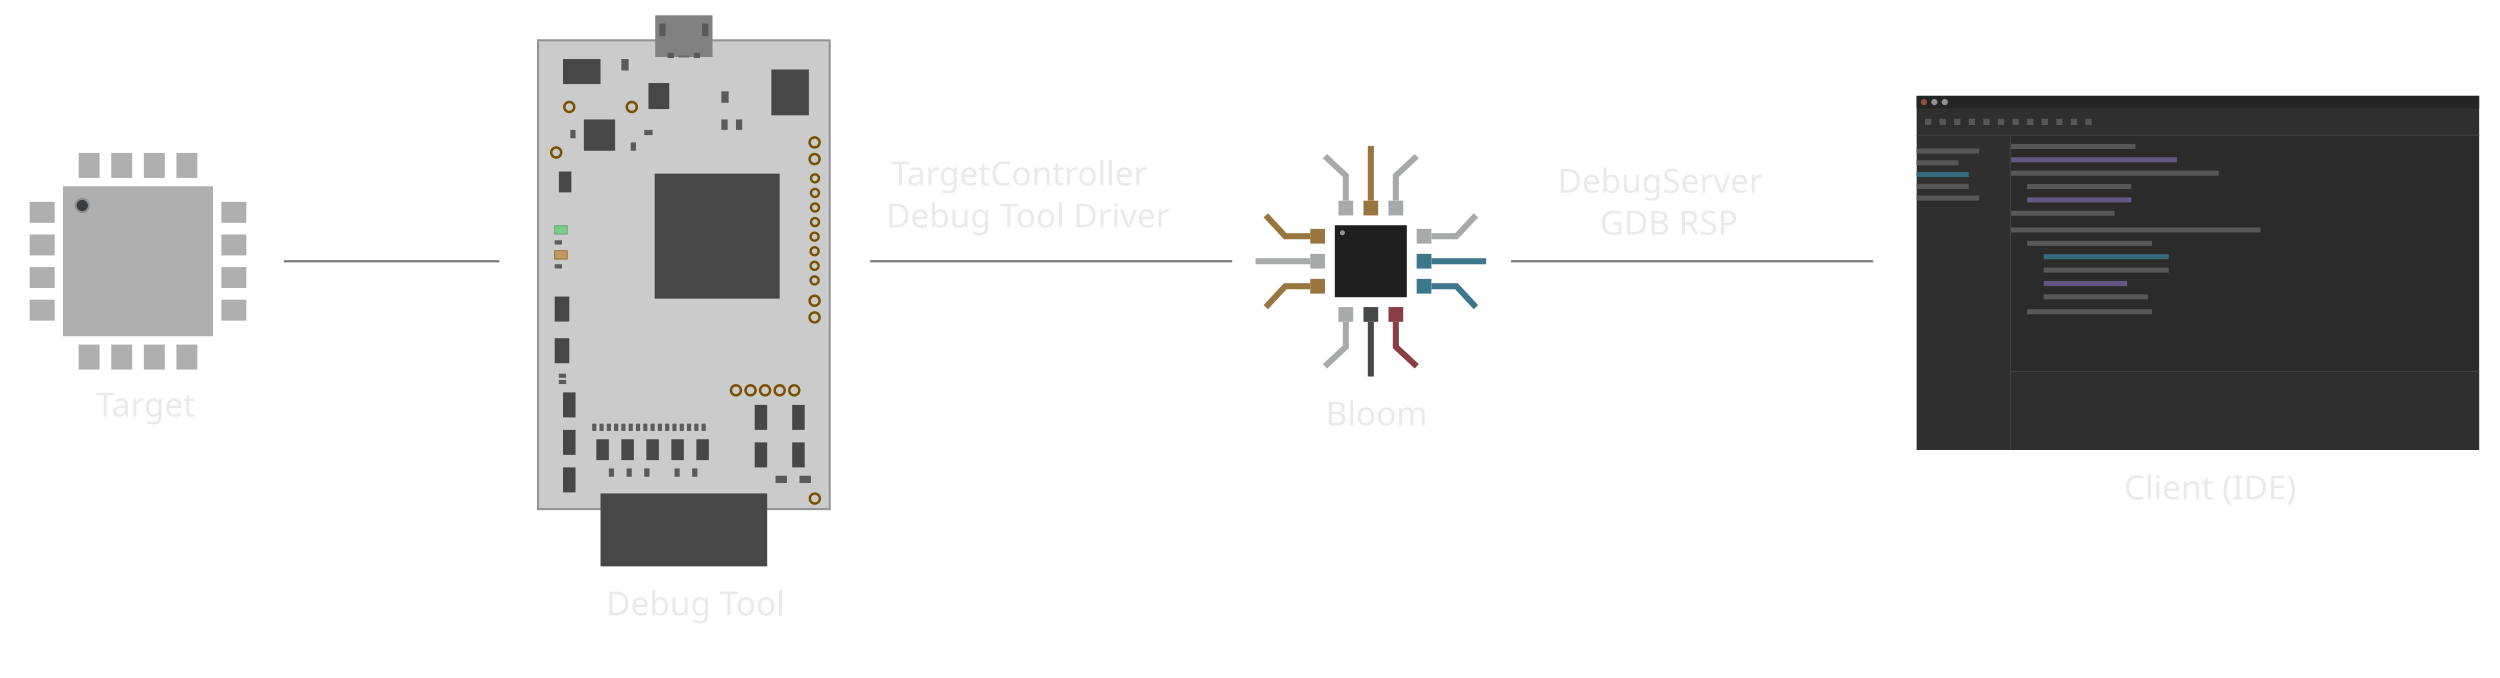
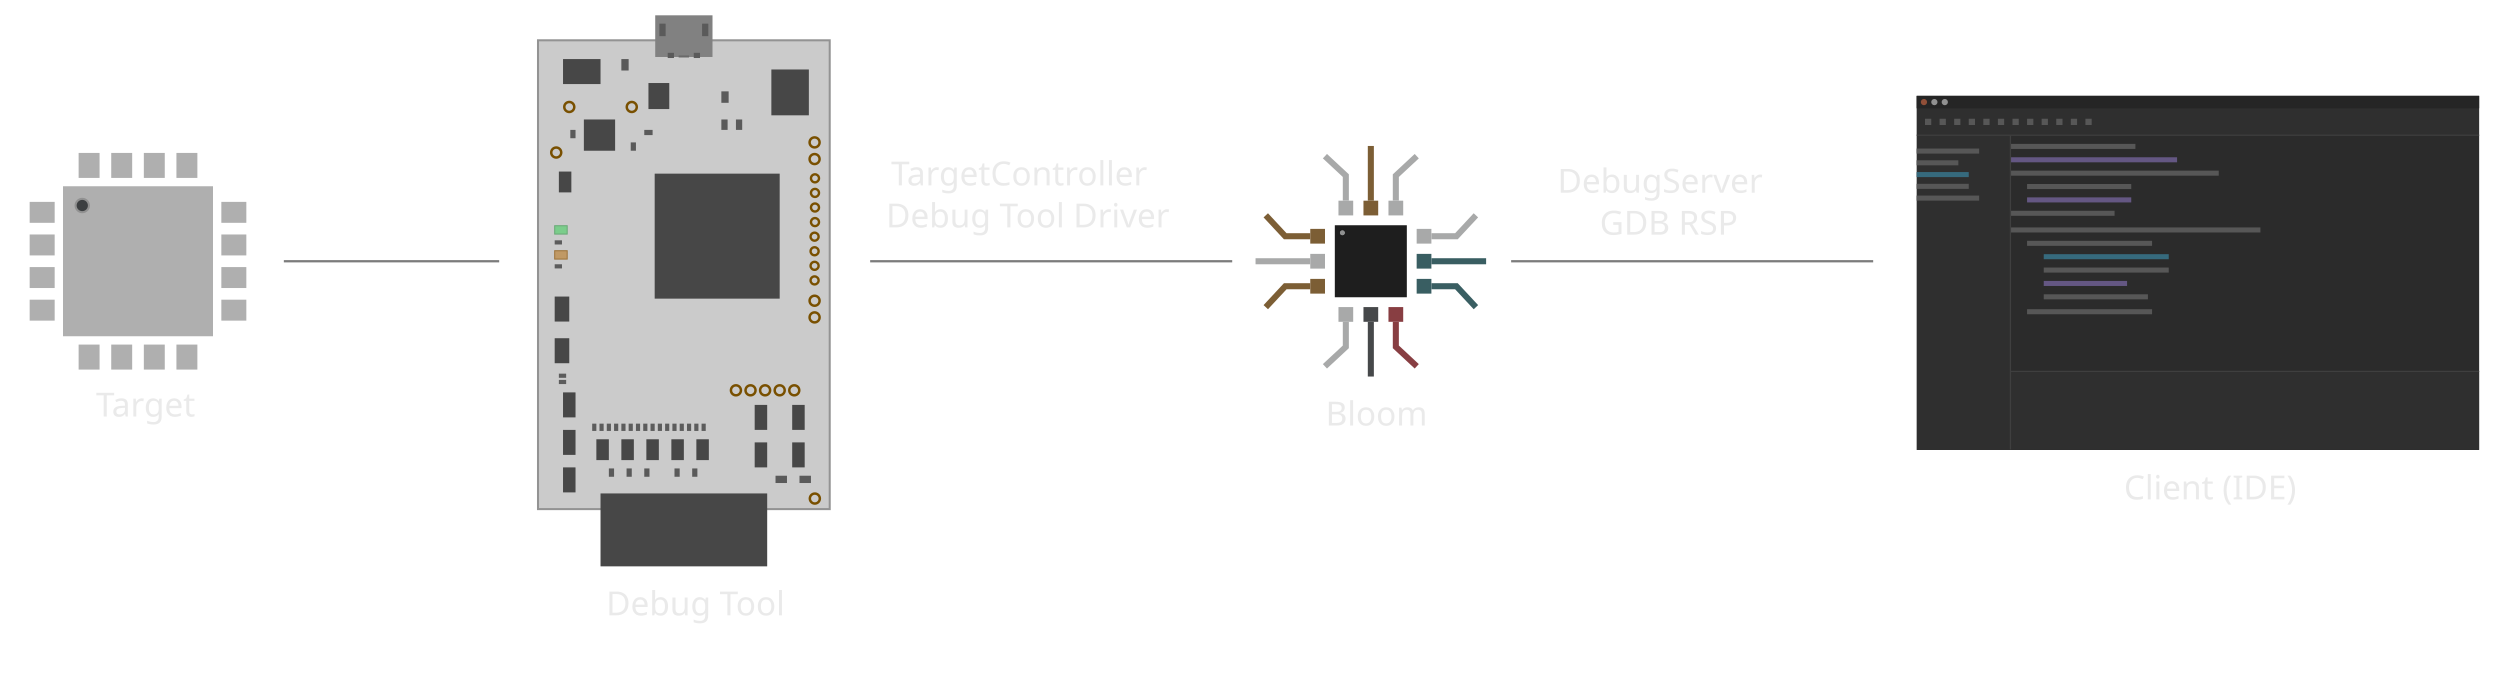
<svg xmlns="http://www.w3.org/2000/svg" width="1200" height="325" viewBox="0 0 317.5 85.99" version="1.1" id="svg4362">
  <defs id="defs4356">
    <rect x="101.296" y="34.963" width="29.271" height="15.143" id="rect1286" />
    <rect x="142.055" y="42.473" width="42.56" height="13.53" id="rect5726" />
  </defs>
  <g id="layer3" style="display:inline" />
  <g id="layer1">
    <rect style="display:inline;fill:#cbcbcb;fill-opacity:1;stroke:#939393;stroke-width:0.259;stroke-miterlimit:4;stroke-dasharray:none;stroke-opacity:1" id="rect1596" width="59.537" height="37.047" x="-64.654" y="68.326" transform="rotate(-90)" />
    <rect style="display:inline;opacity:1;fill:#474747;fill-opacity:1;stroke-width:0.414" id="rect1621" width="15.875" height="15.875" x="-37.928" y="83.145" transform="rotate(-90)" />
    <rect style="display:inline;opacity:1;fill:#474747;fill-opacity:1;stroke-width:0.137" id="rect1621-3" width="5.821" height="4.763" x="-14.645" y="97.962" transform="rotate(-90)" />
    <rect style="display:inline;opacity:1;fill:#474747;fill-opacity:1;stroke-width:0.303" id="rect1638" width="2.646" height="1.587" x="-58.433" y="75.737" transform="rotate(-90)" />
    <rect style="display:inline;opacity:1;fill:#474747;fill-opacity:1;stroke-width:0.303" id="rect1638-6" width="2.646" height="1.587" x="-58.433" y="78.912" transform="rotate(-90)" />
    <rect style="display:inline;opacity:1;fill:#474747;fill-opacity:1;stroke-width:0.303" id="rect1638-6-7" width="2.646" height="1.587" x="-58.433" y="82.087" transform="rotate(-90)" />
    <rect style="display:inline;opacity:1;fill:#474747;fill-opacity:1;stroke-width:0.303" id="rect1638-6-7-5" width="2.646" height="1.587" x="-58.433" y="85.262" transform="rotate(-90)" />
    <rect style="display:inline;opacity:1;fill:#474747;fill-opacity:1;stroke-width:0.303" id="rect1638-6-7-5-3" width="2.646" height="1.587" x="-58.433" y="88.437" transform="rotate(-90)" />
    <rect style="display:inline;opacity:1;fill:#474747;fill-opacity:1;stroke-width:0.332" id="rect1638-6-7-5-3-5" width="3.175" height="1.587" x="-59.359" y="95.845" transform="rotate(-90)" />
    <rect style="display:inline;opacity:1;fill:#474747;fill-opacity:1;stroke-width:0.332" id="rect1638-6-7-5-3-5-6" width="3.175" height="1.587" x="-54.597" y="95.845" transform="rotate(-90)" />
    <rect style="display:inline;opacity:1;fill:#474747;fill-opacity:1;stroke-width:0.332" id="rect1638-6-7-5-3-5-6-2" width="3.175" height="1.587" x="-59.359" y="100.608" transform="rotate(-90)" />
    <rect style="display:inline;opacity:1;fill:#474747;fill-opacity:1;stroke-width:0.332" id="rect1638-6-7-5-3-5-6-2-9" width="3.175" height="1.587" x="-54.597" y="100.608" transform="rotate(-90)" />
    <rect style="display:inline;opacity:1;fill:#818181;fill-opacity:1;stroke-width:0.26" id="rect1760" width="5.292" height="7.276" x="-7.236" y="83.212" transform="rotate(-90)" />
    <rect style="display:inline;opacity:1;fill:#474747;fill-opacity:1;stroke-width:0.332" id="rect1638-6-7-5-3-5-1" width="3.175" height="1.587" x="-62.534" y="71.504" transform="rotate(-90)" />
    <rect style="display:inline;opacity:1;fill:#474747;fill-opacity:1;stroke-width:0.332" id="rect1638-6-7-5-3-5-1-2" width="3.175" height="1.587" x="-57.772" y="71.504" transform="rotate(-90)" />
    <rect style="display:inline;opacity:1;fill:#474747;fill-opacity:1;stroke-width:0.332" id="rect1638-6-7-5-3-5-1-2-7" width="3.175" height="1.587" x="-53.009" y="71.504" transform="rotate(-90)" />
    <rect style="display:inline;opacity:1;fill:#474747;fill-opacity:1;stroke-width:0.101" id="rect1621-3-0" width="3.175" height="4.763" x="-10.676" y="71.504" transform="rotate(-90)" />
    <rect style="display:inline;opacity:1;fill:#474747;fill-opacity:1;stroke-width:0.104" id="rect1621-3-9" width="3.969" height="3.969" x="-19.143" y="74.15" transform="rotate(-90)" />
    <rect style="display:inline;opacity:1;fill:#474747;fill-opacity:1;stroke-width:0.359" id="rect1638-6-7-5-3-5-1-3" width="3.175" height="1.852" x="-46.13" y="70.445" transform="rotate(-90)" />
    <rect style="display:inline;opacity:1;fill:#474747;fill-opacity:1;stroke-width:0.359" id="rect1638-6-7-5-3-5-1-2-6" width="3.175" height="1.852" x="-40.838" y="70.445" transform="rotate(-90)" />
    <rect style="display:inline;opacity:1;fill:#474747;fill-opacity:1;stroke-width:0.303" id="rect1638-8" width="2.646" height="1.587" x="-24.434" y="70.975" transform="rotate(-90)" />
    <rect style="display:inline;opacity:1;fill:#5c5c5c;fill-opacity:1;stroke:none;stroke-width:0.217;stroke-miterlimit:4;stroke-dasharray:none;stroke-opacity:1" id="rect2260" width="0.926" height="0.529" x="-54.729" y="75.208" transform="rotate(-90)" />
    <rect style="display:inline;opacity:1;fill:#5c5c5c;fill-opacity:1;stroke:none;stroke-width:0.217;stroke-miterlimit:4;stroke-dasharray:none;stroke-opacity:1" id="rect2260-3" width="0.926" height="0.529" x="-54.729" y="76.134" transform="rotate(-90)" />
    <rect style="display:inline;opacity:1;fill:#5c5c5c;fill-opacity:1;stroke:none;stroke-width:0.217;stroke-miterlimit:4;stroke-dasharray:none;stroke-opacity:1" id="rect2260-3-6" width="0.926" height="0.529" x="-54.729" y="77.06" transform="rotate(-90)" />
    <rect style="display:inline;opacity:1;fill:#5c5c5c;fill-opacity:1;stroke:none;stroke-width:0.217;stroke-miterlimit:4;stroke-dasharray:none;stroke-opacity:1" id="rect2260-1" width="0.926" height="0.529" x="-54.729" y="77.986" transform="rotate(-90)" />
    <rect style="display:inline;opacity:1;fill:#5c5c5c;fill-opacity:1;stroke:none;stroke-width:0.217;stroke-miterlimit:4;stroke-dasharray:none;stroke-opacity:1" id="rect2260-3-0" width="0.926" height="0.529" x="-54.729" y="78.912" transform="rotate(-90)" />
    <rect style="display:inline;opacity:1;fill:#5c5c5c;fill-opacity:1;stroke:none;stroke-width:0.217;stroke-miterlimit:4;stroke-dasharray:none;stroke-opacity:1" id="rect2260-3-6-6" width="0.926" height="0.529" x="-54.729" y="79.838" transform="rotate(-90)" />
    <rect style="display:inline;opacity:1;fill:#5c5c5c;fill-opacity:1;stroke:none;stroke-width:0.217;stroke-miterlimit:4;stroke-dasharray:none;stroke-opacity:1" id="rect2260-32" width="0.926" height="0.529" x="-54.729" y="80.764" transform="rotate(-90)" />
    <rect style="display:inline;opacity:1;fill:#5c5c5c;fill-opacity:1;stroke:none;stroke-width:0.217;stroke-miterlimit:4;stroke-dasharray:none;stroke-opacity:1" id="rect2260-3-06" width="0.926" height="0.529" x="-54.729" y="81.69" transform="rotate(-90)" />
    <rect style="display:inline;opacity:1;fill:#5c5c5c;fill-opacity:1;stroke:none;stroke-width:0.217;stroke-miterlimit:4;stroke-dasharray:none;stroke-opacity:1" id="rect2260-3-6-1" width="0.926" height="0.529" x="-54.729" y="82.616" transform="rotate(-90)" />
    <rect style="display:inline;opacity:1;fill:#5c5c5c;fill-opacity:1;stroke:none;stroke-width:0.217;stroke-miterlimit:4;stroke-dasharray:none;stroke-opacity:1" id="rect2260-1-5" width="0.926" height="0.529" x="-54.729" y="83.542" transform="rotate(-90)" />
    <rect style="display:inline;opacity:1;fill:#5c5c5c;fill-opacity:1;stroke:none;stroke-width:0.217;stroke-miterlimit:4;stroke-dasharray:none;stroke-opacity:1" id="rect2260-3-0-5" width="0.926" height="0.529" x="-54.729" y="84.468" transform="rotate(-90)" />
    <rect style="display:inline;opacity:1;fill:#5c5c5c;fill-opacity:1;stroke:none;stroke-width:0.217;stroke-miterlimit:4;stroke-dasharray:none;stroke-opacity:1" id="rect2260-3-6-6-4" width="0.926" height="0.529" x="-54.729" y="85.394" transform="rotate(-90)" />
    <rect style="display:inline;opacity:1;fill:#5c5c5c;fill-opacity:1;stroke:none;stroke-width:0.217;stroke-miterlimit:4;stroke-dasharray:none;stroke-opacity:1" id="rect2260-3-6-1-7" width="0.926" height="0.529" x="-54.729" y="86.32" transform="rotate(-90)" />
    <rect style="display:inline;opacity:1;fill:#5c5c5c;fill-opacity:1;stroke:none;stroke-width:0.217;stroke-miterlimit:4;stroke-dasharray:none;stroke-opacity:1" id="rect2260-1-5-6" width="0.926" height="0.529" x="-54.729" y="87.246" transform="rotate(-90)" />
    <rect style="display:inline;opacity:1;fill:#5c5c5c;fill-opacity:1;stroke:none;stroke-width:0.217;stroke-miterlimit:4;stroke-dasharray:none;stroke-opacity:1" id="rect2260-3-0-5-5" width="0.926" height="0.529" x="-54.729" y="88.172" transform="rotate(-90)" />
    <rect style="display:inline;opacity:1;fill:#5c5c5c;fill-opacity:1;stroke:none;stroke-width:0.217;stroke-miterlimit:4;stroke-dasharray:none;stroke-opacity:1" id="rect2260-3-6-6-4-6" width="0.926" height="0.529" x="-54.729" y="89.098" transform="rotate(-90)" />
    <rect style="display:inline;opacity:1;fill:#7bcd8b;fill-opacity:1;stroke:#6baa78;stroke-width:0.132;stroke-miterlimit:4;stroke-dasharray:none;stroke-opacity:1" id="rect2367" width="1.058" height="1.587" x="-29.726" y="70.445" transform="rotate(-90)" />
    <rect style="display:inline;opacity:1;fill:#c09965;fill-opacity:1;stroke:#9e753d;stroke-width:0.132;stroke-miterlimit:4;stroke-dasharray:none;stroke-opacity:1" id="rect2367-9" width="1.058" height="1.587" x="-32.901" y="70.445" transform="rotate(-90)" />
    <rect style="display:inline;opacity:1;fill:#5a5a5a;fill-opacity:1;stroke:none;stroke-width:0.308;stroke-miterlimit:4;stroke-dasharray:none;stroke-opacity:1" id="rect2402" width="1.587" height="0.794" x="-4.591" y="83.741" transform="rotate(-90)" />
    <rect style="display:inline;opacity:1;fill:#5a5a5a;fill-opacity:1;stroke:none;stroke-width:0.308;stroke-miterlimit:4;stroke-dasharray:none;stroke-opacity:1" id="rect2402-4" width="1.587" height="0.794" x="-4.591" y="89.165" transform="rotate(-90)" />
    <rect style="display:inline;opacity:1;fill:#5a5a5a;fill-opacity:1;stroke:none;stroke-width:0.199;stroke-miterlimit:4;stroke-dasharray:none;stroke-opacity:1" id="rect2402-4-5" width="0.661" height="0.794" x="-7.369" y="88.106" transform="rotate(-90)" />
    <rect style="display:inline;opacity:1;fill:#5a5a5a;fill-opacity:1;stroke:none;stroke-width:0.199;stroke-miterlimit:4;stroke-dasharray:none;stroke-opacity:1" id="rect2402-4-5-2" width="0.661" height="0.794" x="-7.369" y="84.799" transform="rotate(-90)" />
    <rect style="display:inline;opacity:1;fill:#5a5a5a;fill-opacity:1;stroke:none;stroke-width:0.083;stroke-miterlimit:4;stroke-dasharray:none;stroke-opacity:1" id="rect2458" width="1.323" height="0.794" x="-16.497" y="93.464" transform="rotate(-90)" />
    <rect style="display:inline;opacity:1;fill:#5a5a5a;fill-opacity:1;stroke:none;stroke-width:0.083;stroke-miterlimit:4;stroke-dasharray:none;stroke-opacity:1" id="rect2458-5" width="1.323" height="0.794" x="-16.497" y="91.612" transform="rotate(-90)" />
    <rect style="display:inline;opacity:1;fill:#5a5a5a;fill-opacity:1;stroke:none;stroke-width:0.094;stroke-miterlimit:4;stroke-dasharray:none;stroke-opacity:1" id="rect2458-5-4" width="1.455" height="0.926" x="-13.057" y="91.612" transform="rotate(-90)" />
    <rect style="display:inline;opacity:1;fill:#474747;fill-opacity:1;stroke-width:0.077" id="rect1621-3-9-7" width="3.307" height="2.646" x="-13.851" y="82.352" transform="rotate(-90)" />
    <rect style="display:inline;opacity:1;fill:#5a5a5a;fill-opacity:1;stroke:none;stroke-width:0.094;stroke-miterlimit:4;stroke-dasharray:none;stroke-opacity:1" id="rect2458-5-4-4" width="1.455" height="0.926" x="98.491" y="60.418" />
    <rect style="display:inline;opacity:1;fill:#5a5a5a;fill-opacity:1;stroke:none;stroke-width:0.094;stroke-miterlimit:4;stroke-dasharray:none;stroke-opacity:1" id="rect2458-5-4-4-4" width="1.455" height="0.926" x="101.534" y="60.418" />
    <rect style="display:inline;opacity:1;fill:#5a5a5a;fill-opacity:1;stroke:none;stroke-width:0.068;stroke-miterlimit:4;stroke-dasharray:none;stroke-opacity:1" id="rect2458-5-3" width="1.058" height="0.661" x="-60.55" y="77.325" transform="rotate(-90)" />
    <rect style="display:inline;opacity:1;fill:#5a5a5a;fill-opacity:1;stroke:none;stroke-width:0.068;stroke-miterlimit:4;stroke-dasharray:none;stroke-opacity:1" id="rect2458-5-3-0" width="1.058" height="0.661" x="-60.55" y="79.573" transform="rotate(-90)" />
    <rect style="display:inline;opacity:1;fill:#5a5a5a;fill-opacity:1;stroke:none;stroke-width:0.068;stroke-miterlimit:4;stroke-dasharray:none;stroke-opacity:1" id="rect2458-5-3-0-7" width="1.058" height="0.661" x="-60.55" y="81.822" transform="rotate(-90)" />
    <rect style="display:inline;opacity:1;fill:#5a5a5a;fill-opacity:1;stroke:none;stroke-width:0.068;stroke-miterlimit:4;stroke-dasharray:none;stroke-opacity:1" id="rect2458-5-3-0-8" width="1.058" height="0.661" x="-60.55" y="85.659" transform="rotate(-90)" />
    <rect style="display:inline;opacity:1;fill:#5a5a5a;fill-opacity:1;stroke:none;stroke-width:0.068;stroke-miterlimit:4;stroke-dasharray:none;stroke-opacity:1" id="rect2458-5-3-0-7-6" width="1.058" height="0.661" x="-60.55" y="87.908" transform="rotate(-90)" />
    <rect style="display:inline;opacity:1;fill:#6a6a6a;fill-opacity:1;stroke:none;stroke-width:0.162;stroke-miterlimit:4;stroke-dasharray:none;stroke-opacity:1" id="rect2402-4-5-8" width="0.265" height="1.323" x="-7.302" y="86.188" transform="rotate(-90)" />
    <rect style="display:inline;opacity:1;fill:#5a5a5a;fill-opacity:1;stroke:none;stroke-width:0.094;stroke-miterlimit:4;stroke-dasharray:none;stroke-opacity:1" id="rect2458-5-4-8" width="1.455" height="0.926" x="-8.956" y="78.912" transform="rotate(-90)" />
    <rect style="display:inline;opacity:1;fill:#5a5a5a;fill-opacity:1;stroke:none;stroke-width:0.068;stroke-miterlimit:4;stroke-dasharray:none;stroke-opacity:1" id="rect2458-5-3-0-7-4" width="1.058" height="0.661" x="81.822" y="16.497" />
    <rect style="display:inline;opacity:1;fill:#5a5a5a;fill-opacity:1;stroke:none;stroke-width:0.068;stroke-miterlimit:4;stroke-dasharray:none;stroke-opacity:1" id="rect2458-5-3-0-7-4-3" width="1.058" height="0.661" x="18.084" y="-80.764" transform="rotate(90)" />
    <rect style="display:inline;opacity:1;fill:#5a5a5a;fill-opacity:1;stroke:none;stroke-width:0.068;stroke-miterlimit:4;stroke-dasharray:none;stroke-opacity:1" id="rect2458-5-3-0-7-4-3-1" width="1.058" height="0.661" x="16.497" y="-73.091" transform="rotate(90)" />
    <rect style="display:inline;opacity:1;fill:#5c5c5c;fill-opacity:1;stroke:none;stroke-width:0.217;stroke-miterlimit:4;stroke-dasharray:none;stroke-opacity:1" id="rect2260-4" width="0.926" height="0.529" x="70.975" y="48.247" />
    <rect style="display:inline;opacity:1;fill:#5c5c5c;fill-opacity:1;stroke:none;stroke-width:0.217;stroke-miterlimit:4;stroke-dasharray:none;stroke-opacity:1" id="rect2260-4-9" width="0.926" height="0.529" x="70.975" y="47.453" />
    <rect style="display:inline;opacity:1;fill:#5c5c5c;fill-opacity:1;stroke:none;stroke-width:0.217;stroke-miterlimit:4;stroke-dasharray:none;stroke-opacity:1" id="rect2260-4-9-2" width="0.926" height="0.529" x="70.445" y="33.562" />
    <rect style="display:inline;opacity:1;fill:#5c5c5c;fill-opacity:1;stroke:none;stroke-width:0.217;stroke-miterlimit:4;stroke-dasharray:none;stroke-opacity:1" id="rect2260-4-9-2-0" width="0.926" height="0.529" x="70.445" y="30.52" />
    <rect style="display:inline;opacity:1;fill:#474747;fill-opacity:1;stroke-width:0.289" id="rect1616" width="9.26" height="21.167" x="-71.927" y="76.266" transform="rotate(-90)" />
    <ellipse style="display:inline;opacity:1;fill:none;fill-opacity:1;stroke:#795000;stroke-width:0.305;stroke-miterlimit:4;stroke-dasharray:none;stroke-opacity:1" id="path1876" cx="-35.613" cy="103.452" ry="0.509" rx="0.509" transform="rotate(-90)" />
    <ellipse style="display:inline;opacity:1;fill:none;fill-opacity:1;stroke:#795000;stroke-width:0.305;stroke-miterlimit:4;stroke-dasharray:none;stroke-opacity:1" id="path1876-6" cx="-33.761" cy="103.452" ry="0.509" rx="0.509" transform="rotate(-90)" />
    <ellipse style="display:inline;opacity:1;fill:none;fill-opacity:1;stroke:#795000;stroke-width:0.305;stroke-miterlimit:4;stroke-dasharray:none;stroke-opacity:1" id="path1876-6-2" cx="-31.909" cy="103.452" ry="0.509" rx="0.509" transform="rotate(-90)" />
    <ellipse style="display:inline;opacity:1;fill:none;fill-opacity:1;stroke:#795000;stroke-width:0.305;stroke-miterlimit:4;stroke-dasharray:none;stroke-opacity:1" id="path1876-6-2-6" cx="-30.057" cy="103.452" ry="0.509" rx="0.509" transform="rotate(-90)" />
    <ellipse style="display:inline;opacity:1;fill:none;fill-opacity:1;stroke:#795000;stroke-width:0.305;stroke-miterlimit:4;stroke-dasharray:none;stroke-opacity:1" id="path1876-2" cx="-28.205" cy="103.503" ry="0.509" rx="0.509" transform="rotate(-90)" />
    <ellipse style="display:inline;opacity:1;fill:none;fill-opacity:1;stroke:#795000;stroke-width:0.305;stroke-miterlimit:4;stroke-dasharray:none;stroke-opacity:1" id="path1876-6-0" cx="-26.353" cy="103.503" ry="0.509" rx="0.509" transform="rotate(-90)" />
    <ellipse style="display:inline;opacity:1;fill:none;fill-opacity:1;stroke:#795000;stroke-width:0.305;stroke-miterlimit:4;stroke-dasharray:none;stroke-opacity:1" id="path1876-6-2-2" cx="-24.5" cy="103.503" ry="0.509" rx="0.509" transform="rotate(-90)" />
    <ellipse style="display:inline;opacity:1;fill:none;fill-opacity:1;stroke:#795000;stroke-width:0.305;stroke-miterlimit:4;stroke-dasharray:none;stroke-opacity:1" id="path1876-6-2-6-3" cx="-22.648" cy="103.503" ry="0.509" rx="0.509" transform="rotate(-90)" />
    <ellipse style="display:inline;opacity:1;fill:none;fill-opacity:1;stroke:#795000;stroke-width:0.318;stroke-miterlimit:4;stroke-dasharray:none;stroke-opacity:1" id="path2085" cx="-63.317" cy="103.484" rx="0.635" ry="0.635" transform="rotate(-90)" />
    <ellipse style="display:inline;opacity:1;fill:none;fill-opacity:1;stroke:#795000;stroke-width:0.318;stroke-miterlimit:4;stroke-dasharray:none;stroke-opacity:1" id="path2085-2" cx="-19.371" cy="70.64" rx="0.635" ry="0.635" transform="rotate(-90)" />
    <ellipse style="display:inline;opacity:1;fill:none;fill-opacity:1;stroke:#795000;stroke-width:0.318;stroke-miterlimit:4;stroke-dasharray:none;stroke-opacity:1" id="path2085-2-9" cx="-13.586" cy="72.297" rx="0.635" ry="0.635" transform="rotate(-90)" />
    <ellipse style="display:inline;opacity:1;fill:none;fill-opacity:1;stroke:#795000;stroke-width:0.318;stroke-miterlimit:4;stroke-dasharray:none;stroke-opacity:1" id="path2085-2-3" cx="-49.57" cy="93.464" rx="0.635" ry="0.635" transform="rotate(-90)" />
    <ellipse style="display:inline;opacity:1;fill:none;fill-opacity:1;stroke:#795000;stroke-width:0.318;stroke-miterlimit:4;stroke-dasharray:none;stroke-opacity:1" id="path2085-2-3-1" cx="-49.57" cy="95.316" rx="0.635" ry="0.635" transform="rotate(-90)" />
    <ellipse style="display:inline;opacity:1;fill:none;fill-opacity:1;stroke:#795000;stroke-width:0.318;stroke-miterlimit:4;stroke-dasharray:none;stroke-opacity:1" id="path2085-2-3-9" cx="-49.57" cy="97.168" rx="0.635" ry="0.635" transform="rotate(-90)" />
    <ellipse style="display:inline;opacity:1;fill:none;fill-opacity:1;stroke:#795000;stroke-width:0.318;stroke-miterlimit:4;stroke-dasharray:none;stroke-opacity:1" id="path2085-2-3-1-4" cx="-49.57" cy="99.02" rx="0.635" ry="0.635" transform="rotate(-90)" />
    <ellipse style="display:inline;opacity:1;fill:none;fill-opacity:1;stroke:#795000;stroke-width:0.318;stroke-miterlimit:4;stroke-dasharray:none;stroke-opacity:1" id="path2085-2-3-1-4-7" cx="-49.57" cy="100.872" rx="0.635" ry="0.635" transform="rotate(-90)" />
    <ellipse style="display:inline;opacity:1;fill:none;fill-opacity:1;stroke:#795000;stroke-width:0.318;stroke-miterlimit:4;stroke-dasharray:none;stroke-opacity:1" id="path2085-2-9-4" cx="-13.586" cy="80.235" rx="0.635" ry="0.635" transform="rotate(-90)" />
    <ellipse style="display:inline;opacity:1;fill:none;fill-opacity:1;stroke:#795000;stroke-width:0.318;stroke-miterlimit:4;stroke-dasharray:none;stroke-opacity:1" id="path2085-5" cx="-38.193" cy="103.452" rx="0.635" ry="0.635" transform="rotate(-90)" />
    <ellipse style="display:inline;opacity:1;fill:none;fill-opacity:1;stroke:#795000;stroke-width:0.318;stroke-miterlimit:4;stroke-dasharray:none;stroke-opacity:1" id="path2085-5-0" cx="-40.309" cy="103.452" rx="0.635" ry="0.635" transform="rotate(-90)" />
    <ellipse style="display:inline;opacity:1;fill:none;fill-opacity:1;stroke:#795000;stroke-width:0.318;stroke-miterlimit:4;stroke-dasharray:none;stroke-opacity:1" id="path2085-5-3" cx="-18.084" cy="103.452" rx="0.635" ry="0.635" transform="rotate(-90)" />
    <ellipse style="display:inline;opacity:1;fill:none;fill-opacity:1;stroke:#795000;stroke-width:0.318;stroke-miterlimit:4;stroke-dasharray:none;stroke-opacity:1" id="path2085-5-0-7" cx="-20.201" cy="103.452" rx="0.635" ry="0.635" transform="rotate(-90)" />
    <text xml:space="preserve" style="font-style:normal;font-weight:normal;font-size:4.233px;line-height:1.25;font-family:sans-serif;fill:#eaeaea;fill-opacity:1;stroke:none;stroke-width:0.265" x="76.988" y="78.146" id="text1292-8-62-1">
      <tspan x="76.988" y="78.146" style="font-style:normal;font-variant:normal;font-weight:normal;font-stretch:normal;font-size:4.233px;font-family:'Source Sans Pro';-inkscape-font-specification:'Source Sans Pro';fill:#eaeaea;fill-opacity:1;stroke-width:0.265" id="tspan2165">Debug Tool</tspan>
    </text>
  </g>
  <g id="layer8">
    <rect style="fill:#2f2f2f;fill-opacity:1;stroke:none;stroke-width:0.2" id="rect3910" width="71.438" height="44.979" x="243.416" y="12.171" />
    <rect style="fill:#2b2b2b;fill-opacity:1;stroke:none;stroke-width:0.317;stroke-miterlimit:4;stroke-dasharray:none;stroke-opacity:1" id="rect3971" width="59.505" height="39.92" x="255.323" y="17.166" />
    <rect style="fill:#2f2f2f;fill-opacity:1;stroke:none;stroke-width:0.236;stroke-miterlimit:4;stroke-dasharray:none;stroke-opacity:1" id="rect4135" width="59.518" height="9.918" x="255.323" y="47.168" />
    <rect style="fill:#575757;fill-opacity:1;stroke:none;stroke-width:0.066;stroke-miterlimit:4;stroke-dasharray:none;stroke-opacity:1" id="rect3974" width="0.794" height="0.794" x="244.475" y="15.081" />
    <rect style="fill:#575757;fill-opacity:1;stroke:none;stroke-width:0.066;stroke-miterlimit:4;stroke-dasharray:none;stroke-opacity:1" id="rect3974-2" width="0.794" height="0.794" x="246.327" y="15.081" />
    <rect style="fill:#575757;fill-opacity:1;stroke:none;stroke-width:0.066;stroke-miterlimit:4;stroke-dasharray:none;stroke-opacity:1" id="rect3974-2-6" width="0.794" height="0.794" x="248.179" y="15.081" />
    <rect style="fill:#575757;fill-opacity:1;stroke:none;stroke-width:0.066;stroke-miterlimit:4;stroke-dasharray:none;stroke-opacity:1" id="rect3974-6" width="0.794" height="0.794" x="250.031" y="15.081" />
    <rect style="fill:#575757;fill-opacity:1;stroke:none;stroke-width:0.066;stroke-miterlimit:4;stroke-dasharray:none;stroke-opacity:1" id="rect3974-2-4" width="0.794" height="0.794" x="251.883" y="15.081" />
    <rect style="fill:#575757;fill-opacity:1;stroke:none;stroke-width:0.066;stroke-miterlimit:4;stroke-dasharray:none;stroke-opacity:1" id="rect3974-2-6-9" width="0.794" height="0.794" x="253.735" y="15.081" />
    <rect style="fill:#575757;fill-opacity:1;stroke:none;stroke-width:0.066;stroke-miterlimit:4;stroke-dasharray:none;stroke-opacity:1" id="rect3974-5" width="0.794" height="0.794" x="255.587" y="15.081" />
    <rect style="fill:#575757;fill-opacity:1;stroke:none;stroke-width:0.066;stroke-miterlimit:4;stroke-dasharray:none;stroke-opacity:1" id="rect3974-2-0" width="0.794" height="0.794" x="257.439" y="15.081" />
    <rect style="fill:#575757;fill-opacity:1;stroke:none;stroke-width:0.066;stroke-miterlimit:4;stroke-dasharray:none;stroke-opacity:1" id="rect3974-2-6-4" width="0.794" height="0.794" x="259.291" y="15.081" />
    <rect style="fill:#575757;fill-opacity:1;stroke:none;stroke-width:0.066;stroke-miterlimit:4;stroke-dasharray:none;stroke-opacity:1" id="rect3974-6-8" width="0.794" height="0.794" x="261.143" y="15.081" />
    <rect style="fill:#575757;fill-opacity:1;stroke:none;stroke-width:0.066;stroke-miterlimit:4;stroke-dasharray:none;stroke-opacity:1" id="rect3974-2-4-7" width="0.794" height="0.794" x="262.996" y="15.081" />
    <rect style="fill:#575757;fill-opacity:1;stroke:none;stroke-width:0.066;stroke-miterlimit:4;stroke-dasharray:none;stroke-opacity:1" id="rect3974-2-6-9-1" width="0.794" height="0.794" x="264.848" y="15.081" />
    <rect style="fill:#575757;fill-opacity:1;stroke:none;stroke-width:0.188;stroke-miterlimit:4;stroke-dasharray:none;stroke-opacity:1" id="rect3974-7" width="7.938" height="0.64" x="243.416" y="18.865" />
    <rect style="fill:#575757;fill-opacity:1;stroke:none;stroke-width:0.153;stroke-miterlimit:4;stroke-dasharray:none;stroke-opacity:1" id="rect3974-7-2" width="5.292" height="0.64" x="243.416" y="20.358" />
    <rect style="fill:#366a7d;fill-opacity:1;stroke:none;stroke-width:0.171;stroke-miterlimit:4;stroke-dasharray:none;stroke-opacity:1" id="rect3974-7-2-7" width="6.615" height="0.64" x="243.416" y="21.852" />
    <rect style="fill:#575757;fill-opacity:1;stroke:none;stroke-width:0.171;stroke-miterlimit:4;stroke-dasharray:none;stroke-opacity:1" id="rect3974-7-2-7-2" width="6.615" height="0.64" x="243.416" y="23.345" />
    <rect style="fill:#575757;fill-opacity:1;stroke:none;stroke-width:0.188;stroke-miterlimit:4;stroke-dasharray:none;stroke-opacity:1" id="rect3974-7-26" width="7.938" height="0.64" x="243.416" y="24.839" />
    <rect style="fill:#575757;fill-opacity:1;stroke:none;stroke-width:0.266;stroke-miterlimit:4;stroke-dasharray:none;stroke-opacity:1" id="rect3974-7-0" width="15.875" height="0.64" x="255.323" y="18.274" />
    <rect style="fill:#645783;fill-opacity:1;stroke:none;stroke-width:0.307;stroke-miterlimit:4;stroke-dasharray:none;stroke-opacity:1" id="rect3974-7-0-6" width="21.167" height="0.64" x="255.323" y="19.973" />
    <rect style="fill:#575757;fill-opacity:1;stroke:none;stroke-width:0.343;stroke-miterlimit:4;stroke-dasharray:none;stroke-opacity:1" id="rect3974-7-0-6-1" width="26.458" height="0.64" x="255.323" y="21.671" />
    <rect style="fill:#575757;fill-opacity:1;stroke:none;stroke-width:0.243;stroke-miterlimit:4;stroke-dasharray:none;stroke-opacity:1" id="rect3974-7-0-6-1-5" width="13.229" height="0.64" x="257.439" y="23.369" />
    <rect style="fill:#645783;fill-opacity:1;stroke:none;stroke-width:0.243;stroke-miterlimit:4;stroke-dasharray:none;stroke-opacity:1" id="rect3974-7-0-6-1-5-9" width="13.229" height="0.64" x="257.439" y="25.068" />
    <rect style="fill:#575757;fill-opacity:1;stroke:none;stroke-width:0.376;stroke-miterlimit:4;stroke-dasharray:none;stroke-opacity:1" id="rect3974-7-0-6-1-4" width="31.75" height="0.64" x="255.323" y="28.883" />
    <rect style="fill:#575757;fill-opacity:1;stroke:none;stroke-width:0.266;stroke-miterlimit:4;stroke-dasharray:none;stroke-opacity:1" id="rect3974-7-0-6-1-4-9" width="15.875" height="0.64" x="257.439" y="30.582" />
    <rect style="fill:#575757;fill-opacity:1;stroke:none;stroke-width:0.243;stroke-miterlimit:4;stroke-dasharray:none;stroke-opacity:1" id="rect3974-7-0-6-1-5-9-0" width="13.229" height="0.64" x="255.323" y="26.766" />
    <rect style="fill:#366a7d;fill-opacity:1;stroke:none;stroke-width:0.266;stroke-miterlimit:4;stroke-dasharray:none;stroke-opacity:1" id="rect3974-7-0-6-1-4-9-9" width="15.875" height="0.64" x="259.556" y="32.28" />
    <rect style="fill:#575757;fill-opacity:1;stroke:none;stroke-width:0.266;stroke-miterlimit:4;stroke-dasharray:none;stroke-opacity:1" id="rect3974-7-0-6-1-4-9-9-1" width="15.875" height="0.64" x="257.439" y="39.27" />
    <rect style="fill:#575757;fill-opacity:1;stroke:none;stroke-width:0.266;stroke-miterlimit:4;stroke-dasharray:none;stroke-opacity:1" id="rect3974-7-0-6-1-4-9-9-7" width="15.875" height="0.64" x="259.556" y="33.978" />
    <rect style="fill:#645783;fill-opacity:1;stroke:none;stroke-width:0.217;stroke-miterlimit:4;stroke-dasharray:none;stroke-opacity:1" id="rect3974-7-0-6-1-4-9-9-7-7" width="10.583" height="0.64" x="259.556" y="35.677" />
    <rect style="fill:#575757;fill-opacity:1;stroke:none;stroke-width:0.243;stroke-miterlimit:4;stroke-dasharray:none;stroke-opacity:1" id="rect3974-7-0-6-1-4-9-9-7-7-1" width="13.229" height="0.64" x="259.556" y="37.375" />
    <path style="fill:none;stroke:#3f3f3f;stroke-width:0.162;stroke-linecap:butt;stroke-linejoin:miter;stroke-miterlimit:4;stroke-dasharray:none;stroke-opacity:1" d="M 255.325,57.086 V 17.216" id="path3915" />
    <path style="fill:none;stroke:#3f3f3f;stroke-width:0.147;stroke-linecap:butt;stroke-linejoin:miter;stroke-miterlimit:4;stroke-dasharray:none;stroke-opacity:1" d="m 243.419,17.172 h 71.438" id="path3917" />
    <rect style="fill:#252525;fill-opacity:1;stroke:none;stroke-width:0.534;stroke-miterlimit:4;stroke-dasharray:none;stroke-opacity:1" id="rect3934" width="71.438" height="1.587" x="243.416" y="12.171" />
    <circle style="fill:#914f38;fill-opacity:1;stroke:none;stroke-width:0.135;stroke-miterlimit:4;stroke-dasharray:none;stroke-opacity:1" id="path3936" cx="244.342" cy="12.965" r="0.397" />
    <circle style="fill:#919191;fill-opacity:1;stroke:none;stroke-width:0.135;stroke-miterlimit:4;stroke-dasharray:none;stroke-opacity:1" id="path3936-8" cx="245.665" cy="12.965" r="0.397" />
    <circle style="fill:#919191;fill-opacity:1;stroke:none;stroke-width:0.135;stroke-miterlimit:4;stroke-dasharray:none;stroke-opacity:1" id="path3936-8-9" cx="246.988" cy="12.965" r="0.397" />
    <path style="fill:none;stroke:#3f3f3f;stroke-width:0.15;stroke-linecap:butt;stroke-linejoin:miter;stroke-miterlimit:4;stroke-dasharray:none;stroke-opacity:1" d="m 255.325,47.168 h 59.53" id="path3915-1" />
    <text xml:space="preserve" style="font-style:normal;font-weight:normal;font-size:4.233px;line-height:1.25;font-family:sans-serif;fill:#eaeaea;fill-opacity:1;stroke:none;stroke-width:0.265" x="269.735" y="63.42" id="text1292-8-6">
      <tspan x="269.735" y="63.42" style="font-style:normal;font-variant:normal;font-weight:normal;font-stretch:normal;font-size:4.233px;font-family:'Source Sans Pro';-inkscape-font-specification:'Source Sans Pro';fill:#eaeaea;fill-opacity:1;stroke-width:0.265" id="tspan1294-8-8">Client (IDE)</tspan>
    </text>
    <text xml:space="preserve" style="font-style:normal;font-weight:normal;font-size:4.233px;line-height:1.25;font-family:sans-serif;display:inline;fill:#eaeaea;fill-opacity:1;stroke:none;stroke-width:0.265" x="168.36" y="54.039" id="text1292-8-6-3">
      <tspan x="168.36" y="54.039" style="font-style:normal;font-variant:normal;font-weight:normal;font-stretch:normal;font-size:4.233px;font-family:'Source Sans Pro';-inkscape-font-specification:'Source Sans Pro';fill:#eaeaea;fill-opacity:1;stroke-width:0.265" id="tspan1285">Bloom</tspan>
    </text>
  </g>
  <g id="layer9">
    <path style="display:inline;opacity:1;fill:#a8a9a9;fill-opacity:1;stroke:none;stroke-width:0.312;stroke-miterlimit:4;stroke-dasharray:none;stroke-opacity:1" d="m 171.856,38.999 h -1.871 v 1.871 h 1.871 z" id="path3020" />
    <path style="display:inline;opacity:1;fill:#46484a;fill-opacity:1;stroke:none;stroke-width:0.312;stroke-miterlimit:4;stroke-dasharray:none;stroke-opacity:1" d="m 175.031,38.999 h -1.871 v 1.871 h 1.871 z" id="path3018" />
    <path style="display:inline;opacity:1;fill:#883e42;fill-opacity:1;stroke:none;stroke-width:0.312;stroke-miterlimit:4;stroke-dasharray:none;stroke-opacity:1" d="m 178.207,38.999 h -1.871 v 1.871 h 1.871 z" id="rect3462-6-0-7" />
    <rect style="display:inline;fill:#1e1e1e;fill-opacity:1;stroke:none;stroke-width:0.312;stroke-miterlimit:4;stroke-dasharray:none;stroke-opacity:1" id="rect3447" width="9.146" height="9.146" x="169.522" y="28.606" />
    <path style="display:inline;opacity:1;fill:#a8a9a9;fill-opacity:1;stroke:none;stroke-width:0.312;stroke-miterlimit:4;stroke-dasharray:none;stroke-opacity:1" d="m 171.856,25.487 h -1.871 v 1.871 h 1.871 z" id="path3014" />
-     <path style="display:inline;opacity:1;fill:#98763f;fill-opacity:1;stroke:none;stroke-width:0.312;stroke-miterlimit:4;stroke-dasharray:none;stroke-opacity:1" d="m 175.031,25.487 h -1.871 v 1.871 h 1.871 z" id="path3012" />
+     <path style="display:inline;opacity:1;fill:#7c5e35;fill-opacity:1;stroke:none;stroke-width:0.312;stroke-miterlimit:4;stroke-dasharray:none;stroke-opacity:1" d="m 175.031,25.487 h -1.871 v 1.871 h 1.871 z" id="path3012" />
    <path style="display:inline;opacity:1;fill:#a8a9a9;fill-opacity:1;stroke:none;stroke-width:0.312;stroke-miterlimit:4;stroke-dasharray:none;stroke-opacity:1" d="m 178.207,25.487 h -1.871 v 1.871 h 1.871 z" id="rect3462-6-0-7-3" />
    <path style="display:inline;fill:none;stroke:#883e42;stroke-width:0.769;stroke-linecap:butt;stroke-linejoin:miter;stroke-miterlimit:4;stroke-dasharray:none;stroke-opacity:1" d="m 177.271,40.87 v 3.181 l 2.657,2.472" id="path2868-1" />
    <path style="display:inline;fill:none;stroke:#a8a9a9;stroke-width:0.769;stroke-linecap:butt;stroke-linejoin:miter;stroke-miterlimit:4;stroke-dasharray:none;stroke-opacity:1" d="m 170.921,40.87 v 3.181 l -2.657,2.472" id="path2868-4-96" />
    <path style="display:inline;fill:none;stroke:#46484a;stroke-width:0.769;stroke-linecap:butt;stroke-linejoin:miter;stroke-miterlimit:4;stroke-dasharray:none;stroke-opacity:1" d="m 174.096,40.87 v 6.95" id="path2885-2" />
    <path style="display:inline;fill:none;stroke:#a8a9a9;stroke-width:0.769;stroke-linecap:butt;stroke-linejoin:miter;stroke-miterlimit:4;stroke-dasharray:none;stroke-opacity:1" d="m 170.921,25.487 v -3.181 l -2.657,-2.472" id="path2868-1-1" />
    <path style="display:inline;fill:none;stroke:#a8a9a9;stroke-width:0.769;stroke-linecap:butt;stroke-linejoin:miter;stroke-miterlimit:4;stroke-dasharray:none;stroke-opacity:1" d="m 177.271,25.487 v -3.181 l 2.657,-2.472" id="path2868-4-96-2" />
-     <path style="display:inline;fill:none;stroke:#98763f;stroke-width:0.769;stroke-linecap:butt;stroke-linejoin:miter;stroke-miterlimit:4;stroke-dasharray:none;stroke-opacity:1" d="M 174.096,25.487 V 18.537" id="path2885-2-0" />
+     <path style="display:inline;fill:none;stroke:#7c5e35;stroke-width:0.769;stroke-linecap:butt;stroke-linejoin:miter;stroke-miterlimit:4;stroke-dasharray:none;stroke-opacity:1" d="M 174.096,25.487 V 18.537" id="path2885-2-0" />
    <path style="display:inline;fill:none;stroke:#a8a9a9;stroke-width:0.769;stroke-linecap:butt;stroke-linejoin:miter;stroke-miterlimit:4;stroke-dasharray:none;stroke-opacity:1" d="m 181.787,30.003 h 3.181 l 2.472,-2.657" id="path2868" />
-     <path style="display:inline;fill:none;stroke:#3d778c;stroke-width:0.769;stroke-linecap:butt;stroke-linejoin:miter;stroke-miterlimit:4;stroke-dasharray:none;stroke-opacity:1" d="m 181.787,36.354 h 3.181 l 2.472,2.657" id="path2868-4" />
-     <path style="display:inline;fill:none;stroke:#3d778c;stroke-width:0.769;stroke-linecap:butt;stroke-linejoin:miter;stroke-miterlimit:4;stroke-dasharray:none;stroke-opacity:1" d="m 181.787,33.179 h 6.95" id="path2885" />
-     <path style="display:inline;fill:none;stroke:#98763f;stroke-width:0.769;stroke-linecap:butt;stroke-linejoin:miter;stroke-miterlimit:4;stroke-dasharray:none;stroke-opacity:1" d="m 166.405,30.003 h -3.181 l -2.472,-2.657" id="path2868-9" />
-     <path style="display:inline;fill:none;stroke:#98763f;stroke-width:0.769;stroke-linecap:butt;stroke-linejoin:miter;stroke-miterlimit:4;stroke-dasharray:none;stroke-opacity:1" d="m 166.405,36.354 h -3.181 l -2.472,2.657" id="path2868-4-9" />
+     <path style="display:inline;fill:none;stroke:#395e62;stroke-width:0.769;stroke-linecap:butt;stroke-linejoin:miter;stroke-miterlimit:4;stroke-dasharray:none;stroke-opacity:1" d="m 181.787,36.354 h 3.181 l 2.472,2.657" id="path2868-4" />
+     <path style="display:inline;fill:none;stroke:#395e62;stroke-width:0.769;stroke-linecap:butt;stroke-linejoin:miter;stroke-miterlimit:4;stroke-dasharray:none;stroke-opacity:1" d="m 181.787,33.179 h 6.95" id="path2885" />
+     <path style="display:inline;fill:none;stroke:#7c5e35;stroke-width:0.769;stroke-linecap:butt;stroke-linejoin:miter;stroke-miterlimit:4;stroke-dasharray:none;stroke-opacity:1" d="m 166.405,30.003 h -3.181 l -2.472,-2.657" id="path2868-9" />
+     <path style="display:inline;fill:none;stroke:#7c5e35;stroke-width:0.769;stroke-linecap:butt;stroke-linejoin:miter;stroke-miterlimit:4;stroke-dasharray:none;stroke-opacity:1" d="m 166.405,36.354 h -3.181 l -2.472,2.657" id="path2868-4-9" />
    <path style="display:inline;fill:none;stroke:#a8a9a9;stroke-width:0.769;stroke-linecap:butt;stroke-linejoin:miter;stroke-miterlimit:4;stroke-dasharray:none;stroke-opacity:1" d="m 166.405,33.179 h -6.95" id="path2885-4" />
-     <rect style="display:inline;opacity:1;fill:#98763f;fill-opacity:1;stroke:none;stroke-width:0.312;stroke-miterlimit:4;stroke-dasharray:none;stroke-opacity:1" id="rect3462-2-5" width="1.871" height="1.871" x="-168.275" y="29.068" transform="scale(-1,1)" />
+     <rect style="display:inline;opacity:1;fill:#7c5e35;fill-opacity:1;stroke:none;stroke-width:0.312;stroke-miterlimit:4;stroke-dasharray:none;stroke-opacity:1" id="rect3462-2-5" width="1.871" height="1.871" x="-168.275" y="29.068" transform="scale(-1,1)" />
    <rect style="display:inline;opacity:1;fill:#a8a9a9;fill-opacity:1;stroke:none;stroke-width:0.312;stroke-miterlimit:4;stroke-dasharray:none;stroke-opacity:1" id="rect3462-3-7-9" width="1.871" height="1.871" x="-168.275" y="32.243" transform="scale(-1,1)" />
-     <rect style="display:inline;opacity:1;fill:#98763f;fill-opacity:1;stroke:none;stroke-width:0.312;stroke-miterlimit:4;stroke-dasharray:none;stroke-opacity:1" id="rect3462-6-0-3" width="1.871" height="1.871" x="-168.275" y="35.419" transform="scale(-1,1)" />
+     <rect style="display:inline;opacity:1;fill:#7c5e35;fill-opacity:1;stroke:none;stroke-width:0.312;stroke-miterlimit:4;stroke-dasharray:none;stroke-opacity:1" id="rect3462-6-0-3" width="1.871" height="1.871" x="-168.275" y="35.419" transform="scale(-1,1)" />
    <rect style="display:inline;opacity:1;fill:#a8a9a9;fill-opacity:1;stroke:none;stroke-width:0.312;stroke-miterlimit:4;stroke-dasharray:none;stroke-opacity:1" id="rect3462-2" width="1.871" height="1.871" x="179.916" y="29.068" />
-     <rect style="display:inline;opacity:1;fill:#3d778c;fill-opacity:1;stroke:none;stroke-width:0.312;stroke-miterlimit:4;stroke-dasharray:none;stroke-opacity:1" id="rect3462-3-7" width="1.871" height="1.871" x="179.916" y="32.243" />
-     <rect style="display:inline;opacity:1;fill:#3d778c;fill-opacity:1;stroke:none;stroke-width:0.312;stroke-miterlimit:4;stroke-dasharray:none;stroke-opacity:1" id="rect3462-6-0" width="1.871" height="1.871" x="179.916" y="35.419" />
+     <rect style="display:inline;opacity:1;fill:#395e62;fill-opacity:1;stroke:none;stroke-width:0.312;stroke-miterlimit:4;stroke-dasharray:none;stroke-opacity:1" id="rect3462-3-7" width="1.871" height="1.871" x="179.916" y="32.243" />
+     <rect style="display:inline;opacity:1;fill:#395e62;fill-opacity:1;stroke:none;stroke-width:0.312;stroke-miterlimit:4;stroke-dasharray:none;stroke-opacity:1" id="rect3462-6-0" width="1.871" height="1.871" x="179.916" y="35.419" />
    <ellipse style="display:inline;fill:#a8a9a9;fill-opacity:0.814;stroke:#0f0f0f;stroke-width:0.096;stroke-miterlimit:4;stroke-dasharray:none;stroke-opacity:1" id="path3034" cx="170.484" cy="29.567" rx="0.385" ry="0.385" />
  </g>
  <g id="layer4">
    <rect style="fill:#afafaf;fill-opacity:1;stroke-width:0.167" id="rect3447-3" width="19.05" height="19.05" x="8.001" y="23.654" />
    <rect style="opacity:1;fill:#afafaf;fill-opacity:1;stroke-width:0.133" id="rect3462-2-67" width="3.175" height="2.66" x="28.109" y="25.638" />
    <rect style="opacity:1;fill:#afafaf;fill-opacity:1;stroke-width:0.133" id="rect3462-3-7-5" width="3.175" height="2.66" x="28.109" y="29.779" />
    <rect style="opacity:1;fill:#afafaf;fill-opacity:1;stroke-width:0.133" id="rect3462-6-0-35" width="3.175" height="2.66" x="28.109" y="33.919" />
    <rect style="opacity:1;fill:#afafaf;fill-opacity:1;stroke-width:0.133" id="rect3462-7-9" width="3.175" height="2.66" x="28.109" y="38.06" />
    <rect style="opacity:1;fill:#afafaf;fill-opacity:1;stroke-width:0.133" id="rect3462-2-67-3" width="3.175" height="2.66" x="3.767" y="25.638" />
    <rect style="opacity:1;fill:#afafaf;fill-opacity:1;stroke-width:0.133" id="rect3462-3-7-5-6" width="3.175" height="2.66" x="3.767" y="29.779" />
    <rect style="opacity:1;fill:#afafaf;fill-opacity:1;stroke-width:0.133" id="rect3462-6-0-35-7" width="3.175" height="2.66" x="3.767" y="33.919" />
    <rect style="opacity:1;fill:#afafaf;fill-opacity:1;stroke-width:0.133" id="rect3462-7-9-5" width="3.175" height="2.66" x="3.767" y="38.06" />
    <ellipse style="fill:#3c3f41;fill-opacity:1;stroke:#919191;stroke-width:0.265;stroke-miterlimit:4;stroke-dasharray:none;stroke-opacity:1" id="path1331" cx="10.448" cy="26.101" rx="0.848" ry="0.848" />
    <path id="rect3462-2-67-3-7" style="opacity:1;fill:#afafaf;fill-opacity:1;stroke-width:0.133" d="m 25.066,43.762 h -2.66 v 3.175 h 2.66 z m -4.141,0 h -2.659 v 3.175 h 2.659 z m -4.14,0 h -2.66 v 3.175 h 2.66 z m -4.14,0 H 9.985 v 3.175 h 2.66 z" />
    <path id="rect3462-2-67-3-7-6" style="opacity:1;fill:#afafaf;fill-opacity:1;stroke-width:0.133" d="m 25.066,19.421 h -2.66 v 3.175 h 2.66 z m -4.141,0 h -2.659 v 3.175 h 2.659 z m -4.14,0 h -2.66 v 3.175 h 2.66 z m -4.14,0 H 9.985 v 3.175 h 2.66 z" />
    <text xml:space="preserve" style="font-style:normal;font-weight:normal;font-size:4.233px;line-height:1.25;font-family:sans-serif;fill:#eaeaea;fill-opacity:1;stroke:none;stroke-width:0.265" x="12.185" y="52.902" id="text1292-8-62">
      <tspan x="12.185" y="52.902" style="font-style:normal;font-variant:normal;font-weight:normal;font-stretch:normal;font-size:4.233px;font-family:'Source Sans Pro';-inkscape-font-specification:'Source Sans Pro';fill:#eaeaea;fill-opacity:1;stroke-width:0.265" id="tspan2125">Target</tspan>
    </text>
  </g>
  <g id="layer2">
    <path style="fill:none;stroke:#7c7c7c;stroke-width:0.29px;stroke-linecap:butt;stroke-linejoin:miter;stroke-opacity:1" d="M 156.49,33.179 H 110.509" id="path1267" />
    <path style="fill:none;stroke:#7c7c7c;stroke-width:0.29px;stroke-linecap:butt;stroke-linejoin:miter;stroke-opacity:1" d="M 237.893,33.179 H 191.913" id="path1267-8" />
    <text xml:space="preserve" id="text1284" style="font-style:normal;font-weight:normal;font-size:5.292px;line-height:1.25;font-family:sans-serif;white-space:pre;shape-inside:url(#rect1286);fill:#000000;fill-opacity:1;stroke:none;" />
    <text xml:space="preserve" style="font-style:normal;font-weight:normal;font-size:4.233px;line-height:1.25;font-family:sans-serif;fill:#eaeaea;fill-opacity:1;stroke:none;stroke-width:0.265" x="133.286" y="23.548" id="text1292">
      <tspan x="133.286" y="23.548" style="font-style:normal;font-variant:normal;font-weight:normal;font-stretch:normal;font-size:4.233px;font-family:'Source Sans Pro';-inkscape-font-specification:'Source Sans Pro';text-align:center;text-anchor:middle;fill:#eaeaea;fill-opacity:1;stroke-width:0.265" id="tspan1294">TargetController</tspan>
      <tspan x="133.286" y="28.881" style="font-style:normal;font-variant:normal;font-weight:normal;font-stretch:normal;font-size:4.233px;font-family:'Source Sans Pro';-inkscape-font-specification:'Source Sans Pro';text-align:center;text-anchor:middle;fill:#eaeaea;fill-opacity:1;stroke-width:0.265" id="tspan1316">Debug Tool Driver</tspan>
    </text>
    <text xml:space="preserve" style="font-style:normal;font-weight:normal;font-size:4.233px;line-height:1.25;font-family:sans-serif;fill:#eaeaea;fill-opacity:1;stroke:none;stroke-width:0.265" x="214.689" y="24.475" id="text1292-8">
      <tspan x="214.689" y="24.475" style="font-style:normal;font-variant:normal;font-weight:normal;font-stretch:normal;font-size:4.233px;font-family:'Source Sans Pro';-inkscape-font-specification:'Source Sans Pro';text-align:center;text-anchor:middle;fill:#eaeaea;fill-opacity:1;stroke-width:0.265" id="tspan1294-8">DebugServer</tspan>
      <tspan x="214.689" y="29.808" style="font-style:normal;font-variant:normal;font-weight:normal;font-stretch:normal;font-size:4.233px;font-family:'Source Sans Pro';-inkscape-font-specification:'Source Sans Pro';text-align:center;text-anchor:middle;fill:#eaeaea;fill-opacity:1;stroke-width:0.265" id="tspan2169">GDB RSP</tspan>
    </text>
    <path style="fill:none;stroke:#7c7c7c;stroke-width:0.29px;stroke-linecap:butt;stroke-linejoin:miter;stroke-opacity:1" d="M 36.047,33.179 H 63.396" id="path2104" />
  </g>
</svg>
